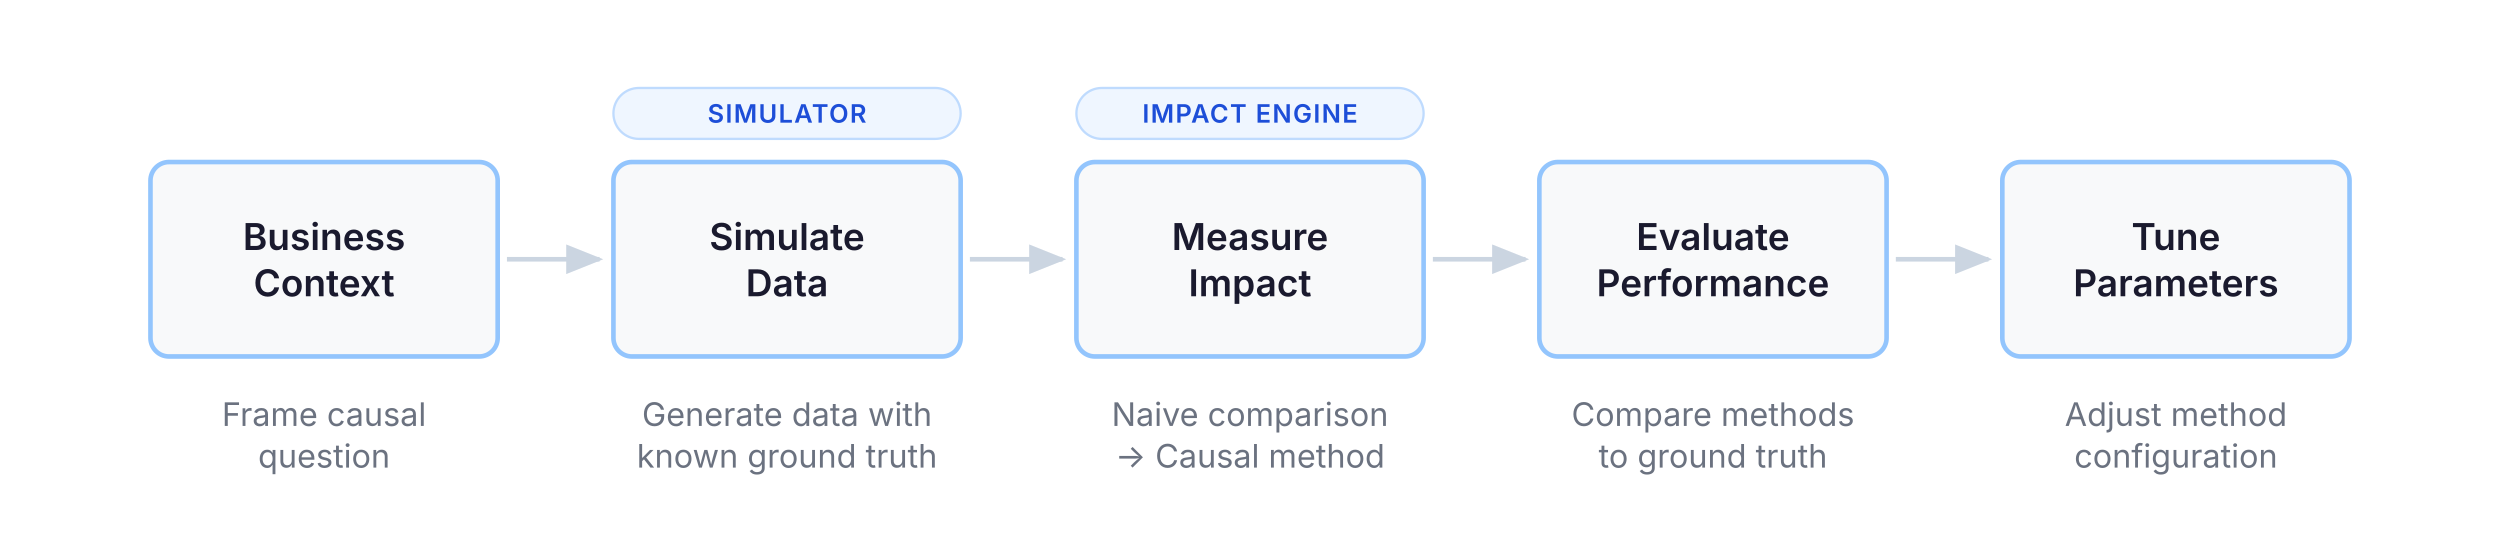
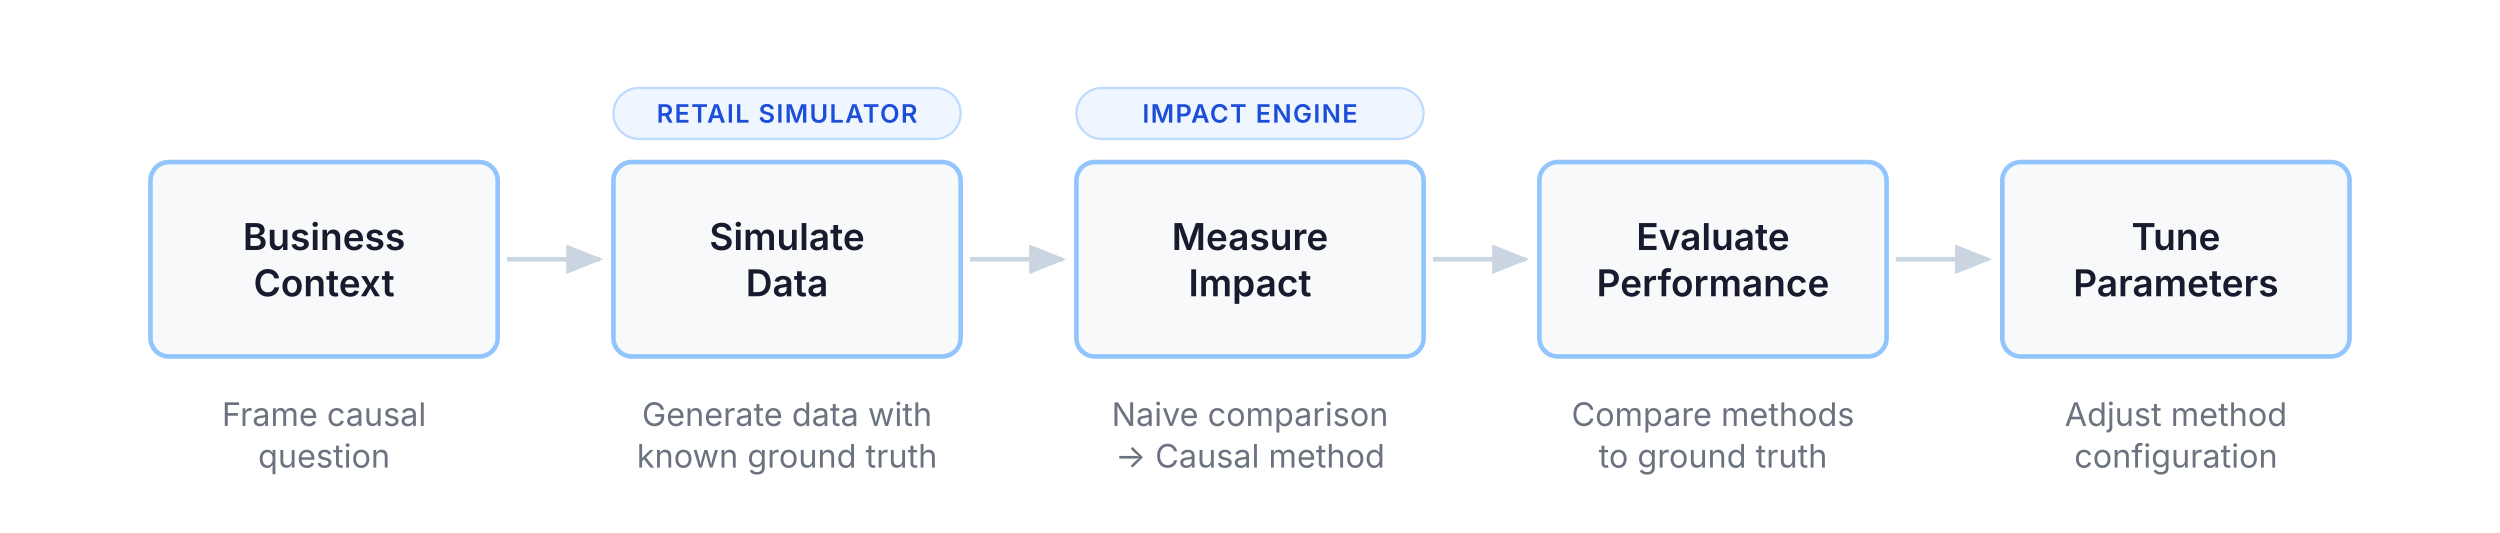
<svg xmlns="http://www.w3.org/2000/svg" viewBox="0 0 1080 230">
  <defs>
    <style>
      text { font-family: -apple-system, BlinkMacSystemFont, 'Segoe UI', sans-serif; }
      .box { fill: #f8f9fa; stroke: #93c5fd; stroke-width: 2; }
      .title { font-size: 16px; font-weight: 600; fill: #1a1a2e; }
      .caption { font-size: 14px; fill: #6b7280; }
      .arrow { stroke: #cbd5e1; stroke-width: 2; }
      .arrow-head { fill: #cbd5e1; }
      .badge { fill: #eff6ff; stroke: #bfdbfe; stroke-width: 1; }
      .badge-text { font-size: 11px; font-weight: 600; fill: #1d4ed8; letter-spacing: 0.05em; }
    </style>
    <marker id="arrow" viewBox="0 0 10 8" refX="9" refY="4" markerWidth="8" markerHeight="7" orient="auto">
      <path class="arrow-head" d="M0,0 L10,4 L0,8 Z" />
    </marker>
  </defs>
  <rect class="box" x="65" y="70" width="150" height="84" rx="8" />
  <text class="title" x="140" y="108" text-anchor="middle">Business</text>
  <text class="title" x="140" y="128" text-anchor="middle">Context</text>
  <text class="caption" x="140" y="184" text-anchor="middle">Frame causal</text>
  <text class="caption" x="140" y="202" text-anchor="middle">question</text>
  <line class="arrow" x1="219" y1="112" x2="259" y2="112" marker-end="url(#arrow)" />
  <rect class="badge" x="265" y="38" width="150" height="22" rx="11" />
-   <text class="badge-text" x="340" y="53" text-anchor="middle">SIMULATOR</text>
+   <text class="badge-text" x="340" y="53" text-anchor="middle">RETAIL SIMULATOR</text>
  <rect class="box" x="265" y="70" width="150" height="84" rx="8" />
  <text class="title" x="340" y="108" text-anchor="middle">Simulate</text>
  <text class="title" x="340" y="128" text-anchor="middle">Data</text>
  <text class="caption" x="340" y="184" text-anchor="middle">Generate data with</text>
  <text class="caption" x="340" y="202" text-anchor="middle">known ground truth</text>
  <line class="arrow" x1="419" y1="112" x2="459" y2="112" marker-end="url(#arrow)" />
  <rect class="badge" x="465" y="38" width="150" height="22" rx="11" />
  <text class="badge-text" x="540" y="53" text-anchor="middle">IMPACT ENGINE</text>
  <rect class="box" x="465" y="70" width="150" height="84" rx="8" />
  <text class="title" x="540" y="108" text-anchor="middle">Measure</text>
  <text class="title" x="540" y="128" text-anchor="middle">Impact</text>
  <text class="caption" x="540" y="184" text-anchor="middle">Naive comparison</text>
  <text class="caption" x="540" y="202" text-anchor="middle">→ Causal method</text>
  <line class="arrow" x1="619" y1="112" x2="659" y2="112" marker-end="url(#arrow)" />
  <rect class="box" x="665" y="70" width="150" height="84" rx="8" />
  <text class="title" x="740" y="108" text-anchor="middle">Evaluate</text>
  <text class="title" x="740" y="128" text-anchor="middle">Performance</text>
  <text class="caption" x="740" y="184" text-anchor="middle">Compare methods</text>
  <text class="caption" x="740" y="202" text-anchor="middle">to ground truth</text>
  <line class="arrow" x1="819" y1="112" x2="859" y2="112" marker-end="url(#arrow)" />
  <rect class="box" x="865" y="70" width="150" height="84" rx="8" />
  <text class="title" x="940" y="108" text-anchor="middle">Tune</text>
  <text class="title" x="940" y="128" text-anchor="middle">Parameters</text>
  <text class="caption" x="940" y="184" text-anchor="middle">Adjust method</text>
  <text class="caption" x="940" y="202" text-anchor="middle">configuration</text>
</svg>
